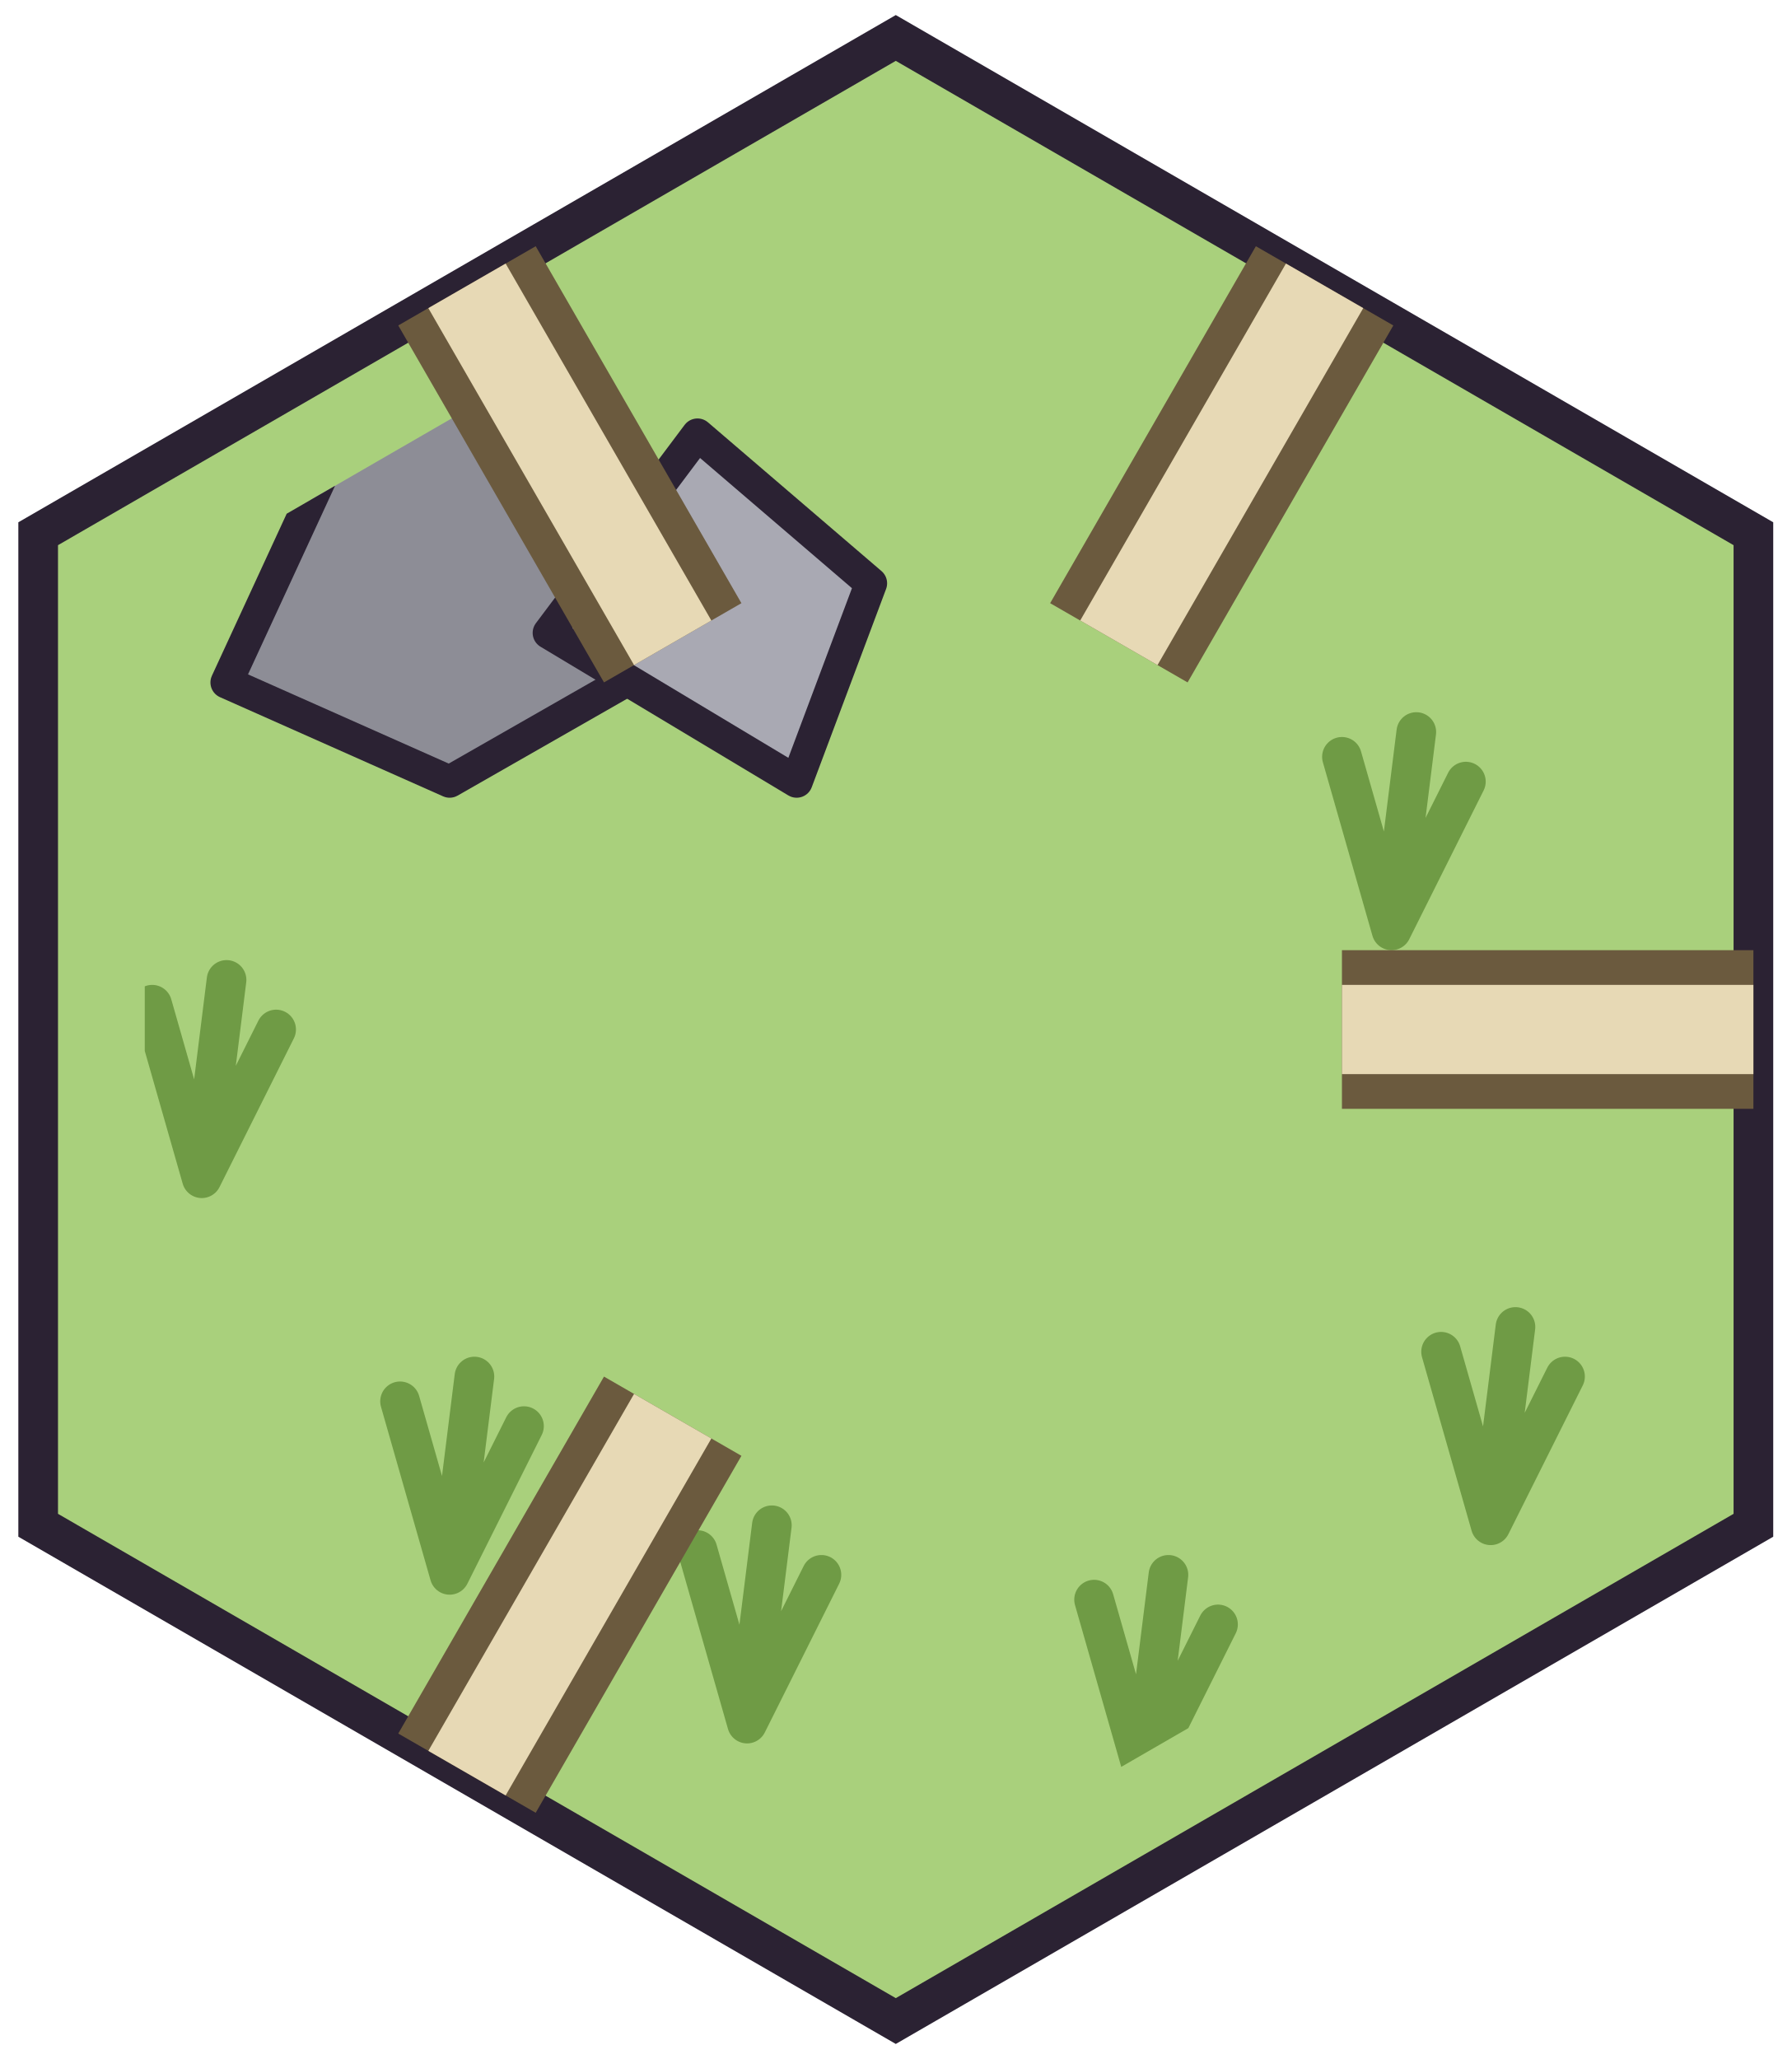
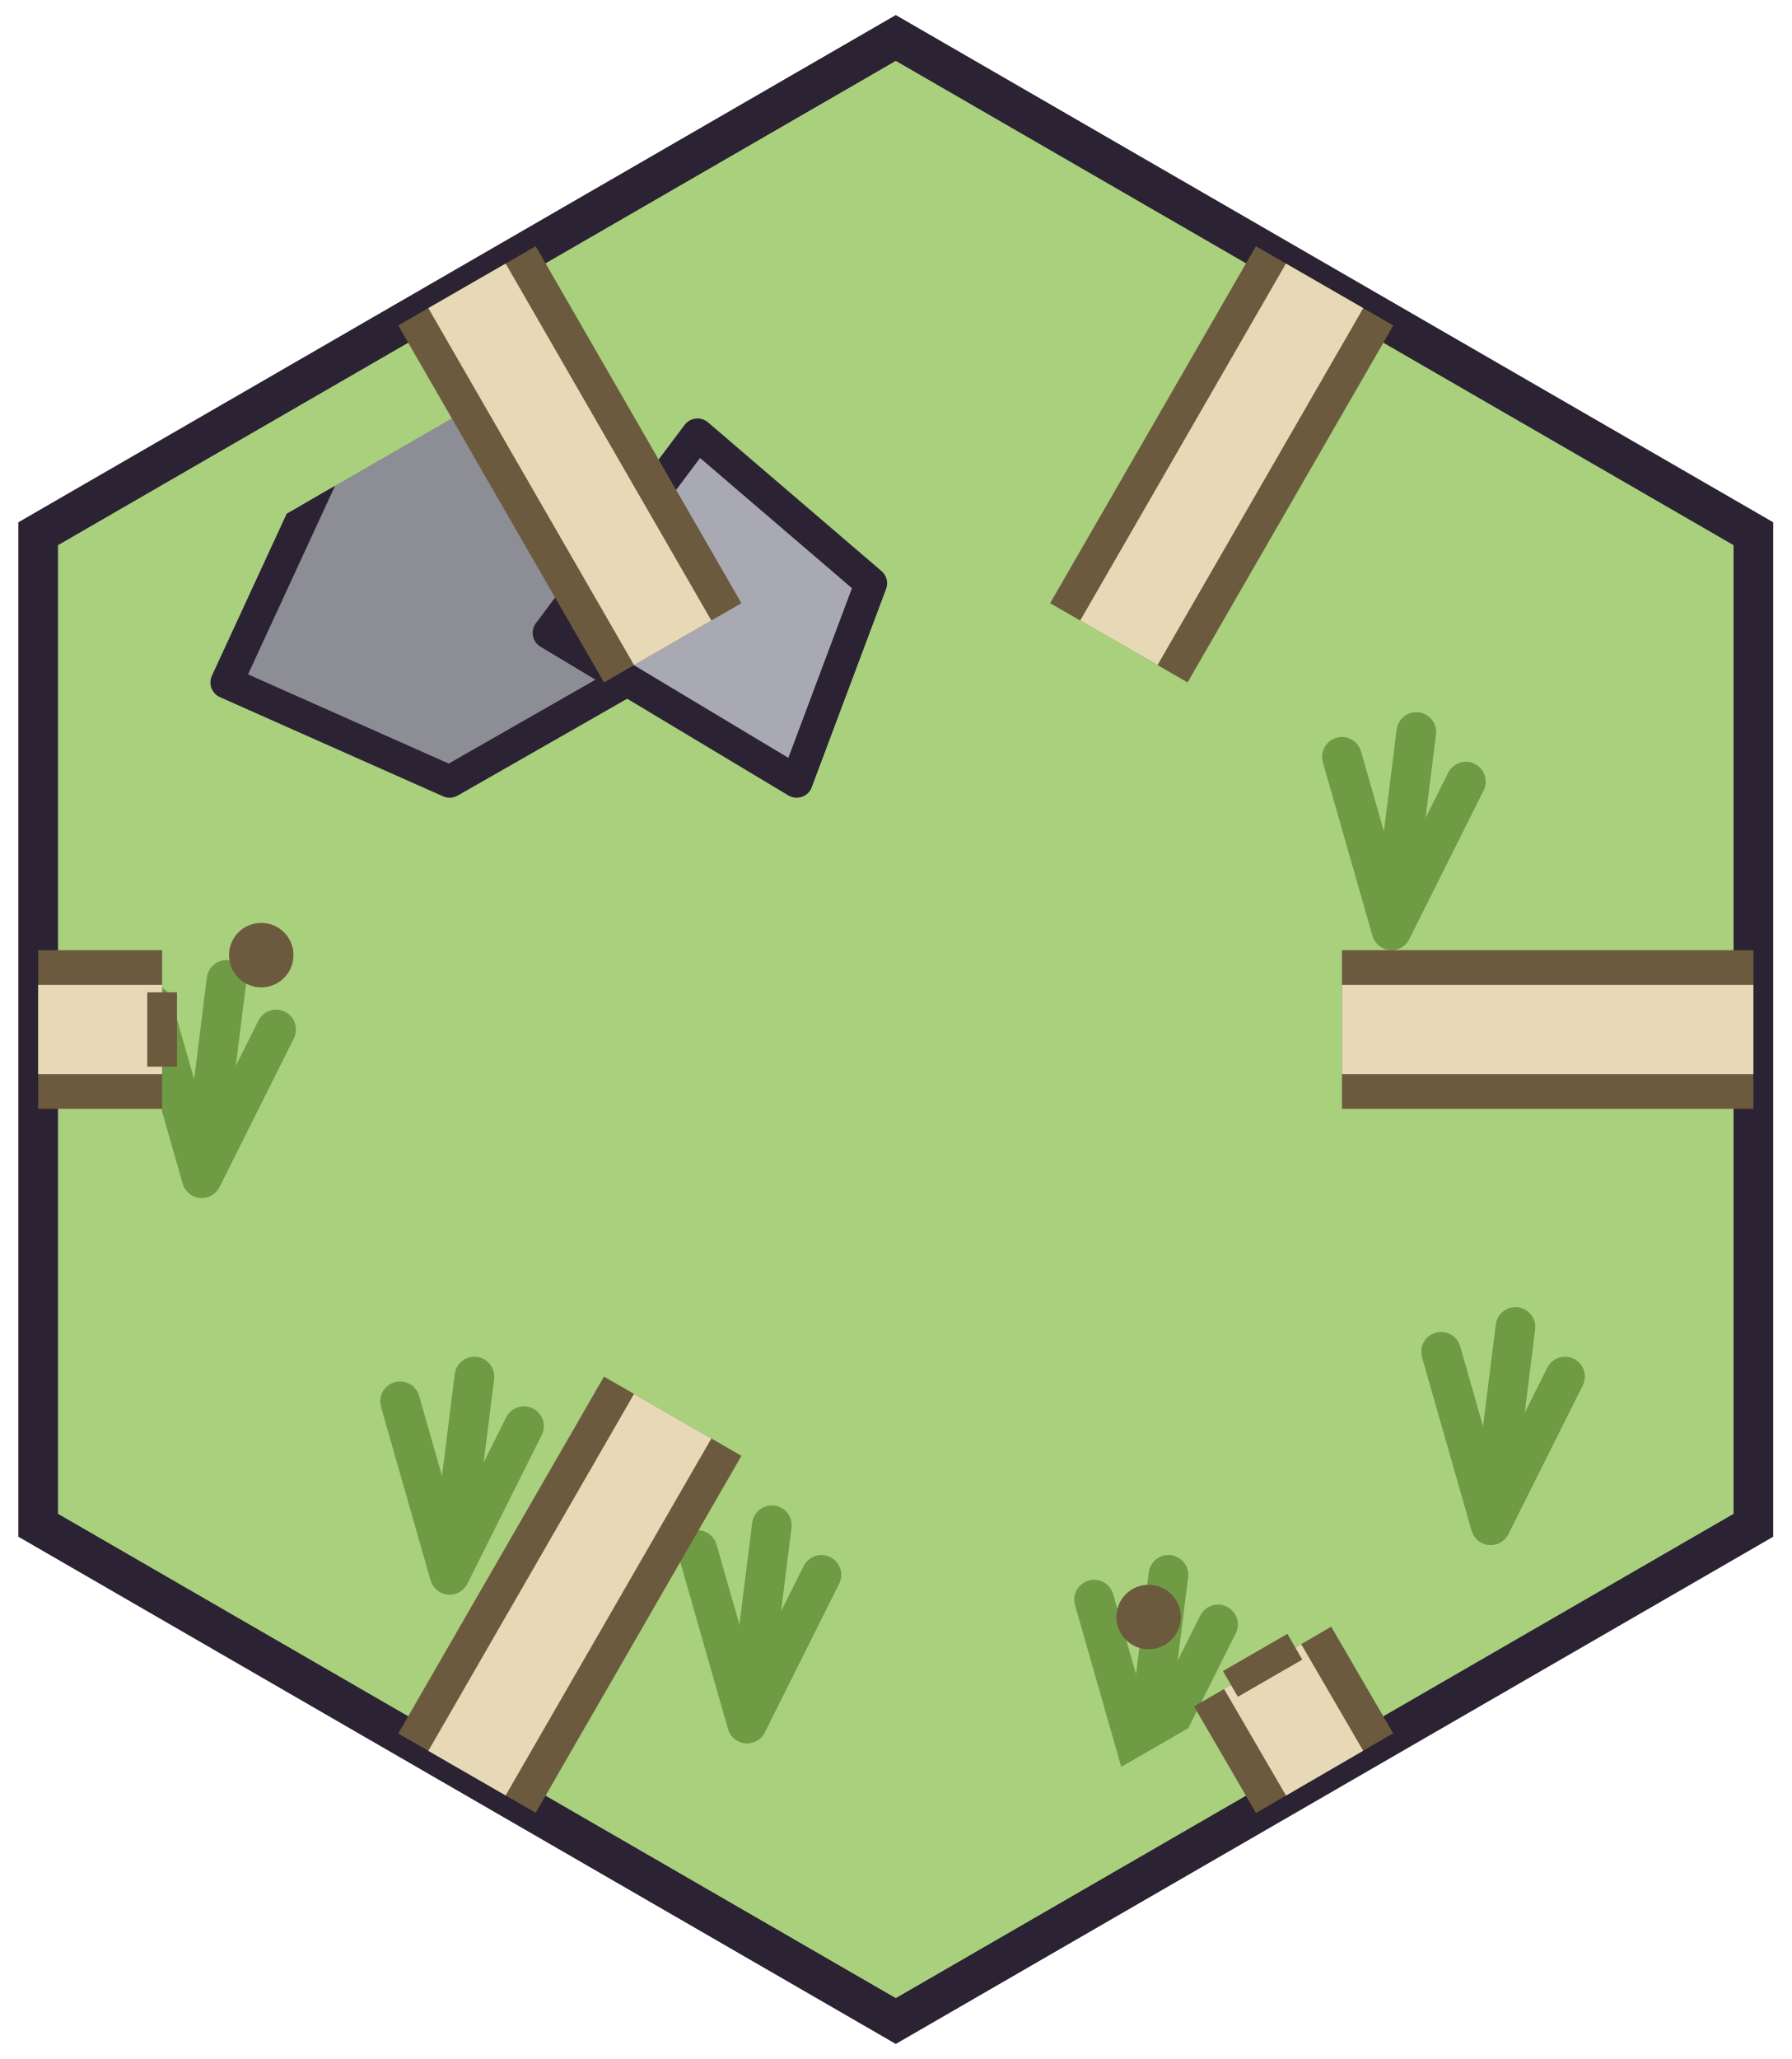
<svg xmlns="http://www.w3.org/2000/svg" viewBox="-36.14 -41.50 72.28 83.00" width="181" height="208" font-family="DejaVu Sans, Arial, sans-serif">
  <polygon points="34.6,20.0 0.0,40.0 -34.6,20.0 -34.6,-20.0 -0.0,-40.0 34.6,-20.0" fill="#a9d07c" stroke="#2b2233" stroke-width="1.6" />
  <clipPath id="c_iron">
    <polygon points="30.3,17.5 0.0,35.0 -30.3,17.5 -30.3,-17.5 -0.0,-35.0 30.3,-17.5" />
  </clipPath>
  <g clip-path="url(#c_iron)">
    <path d="M-18 22 l-2 -7 M-18 22 l1 -8 M-18 22 l3 -6" stroke="#6f9b45" stroke-width="1.6" fill="none" stroke-linecap="round" />
    <path d="M-6 28 l-2 -7 M-6 28 l1 -8 M-6 28 l3 -6" stroke="#6f9b45" stroke-width="1.6" fill="none" stroke-linecap="round" />
    <path d="M10 30 l-2 -7 M10 30 l1 -8 M10 30 l3 -6" stroke="#6f9b45" stroke-width="1.6" fill="none" stroke-linecap="round" />
    <path d="M24 20 l-2 -7 M24 20 l1 -8 M24 20 l3 -6" stroke="#6f9b45" stroke-width="1.6" fill="none" stroke-linecap="round" />
    <path d="M20 -4 l-2 -7 M20 -4 l1 -8 M20 -4 l3 -6" stroke="#6f9b45" stroke-width="1.6" fill="none" stroke-linecap="round" />
    <path d="M-28 6 l-2 -7 M-28 6 l1 -8 M-28 6 l3 -6" stroke="#6f9b45" stroke-width="1.6" fill="none" stroke-linecap="round" />
    <g stroke="#2b2233" stroke-width="1.3" stroke-linejoin="round">
      <polygon points="-27,-14 -21,-27 -12,-24 -11,-14 -18,-10" fill="#8d8d96" />
      <polygon points="-14,-16 -8,-24 -1,-18 -4,-10" fill="#a9a9b3" />
    </g>
  </g>
  <line x1="34.6" y1="0.0" x2="18.0" y2="0.0" stroke="#6b5a3e" stroke-width="6.4" />
  <line x1="34.6" y1="0.0" x2="18.0" y2="0.0" stroke="#e7d9b5" stroke-width="3.6" />
  <line x1="17.3" y1="-30.0" x2="9.0" y2="-15.6" stroke="#6b5a3e" stroke-width="6.4" />
  <line x1="17.3" y1="-30.0" x2="9.0" y2="-15.6" stroke="#e7d9b5" stroke-width="3.6" />
  <line x1="-17.3" y1="-30.0" x2="-9.0" y2="-15.6" stroke="#6b5a3e" stroke-width="6.4" />
  <line x1="-17.3" y1="-30.0" x2="-9.0" y2="-15.6" stroke="#e7d9b5" stroke-width="3.6" />
+   <line x1="-34.6" y1="0.0" x2="-29.6" y2="0.0" stroke="#6b5a3e" stroke-width="6.4" />
+   <line x1="-34.6" y1="0.0" x2="-29.6" y2="0.0" stroke="#e7d9b5" stroke-width="3.6" />
+   <line x1="-29.6" y1="-1.5" x2="-29.6" y2="1.5" stroke="#6b5a3e" stroke-width="1.2" />
+   <circle cx="-25.6" cy="-3.0" r="1.3" fill="#6b5a3e" />
  <line x1="-17.3" y1="30.0" x2="-9.0" y2="15.6" stroke="#6b5a3e" stroke-width="6.4" />
  <line x1="-17.3" y1="30.0" x2="-9.0" y2="15.6" stroke="#e7d9b5" stroke-width="3.6" />
+   <line x1="17.3" y1="30.0" x2="14.8" y2="25.7" stroke="#6b5a3e" stroke-width="6.4" />
+   <line x1="17.3" y1="30.0" x2="14.8" y2="25.7" stroke="#e7d9b5" stroke-width="3.6" />
+   <line x1="13.5" y1="26.4" x2="16.1" y2="24.9" stroke="#6b5a3e" stroke-width="1.2" />
+   <circle cx="10.2" cy="23.7" r="1.3" fill="#6b5a3e" />
</svg>
